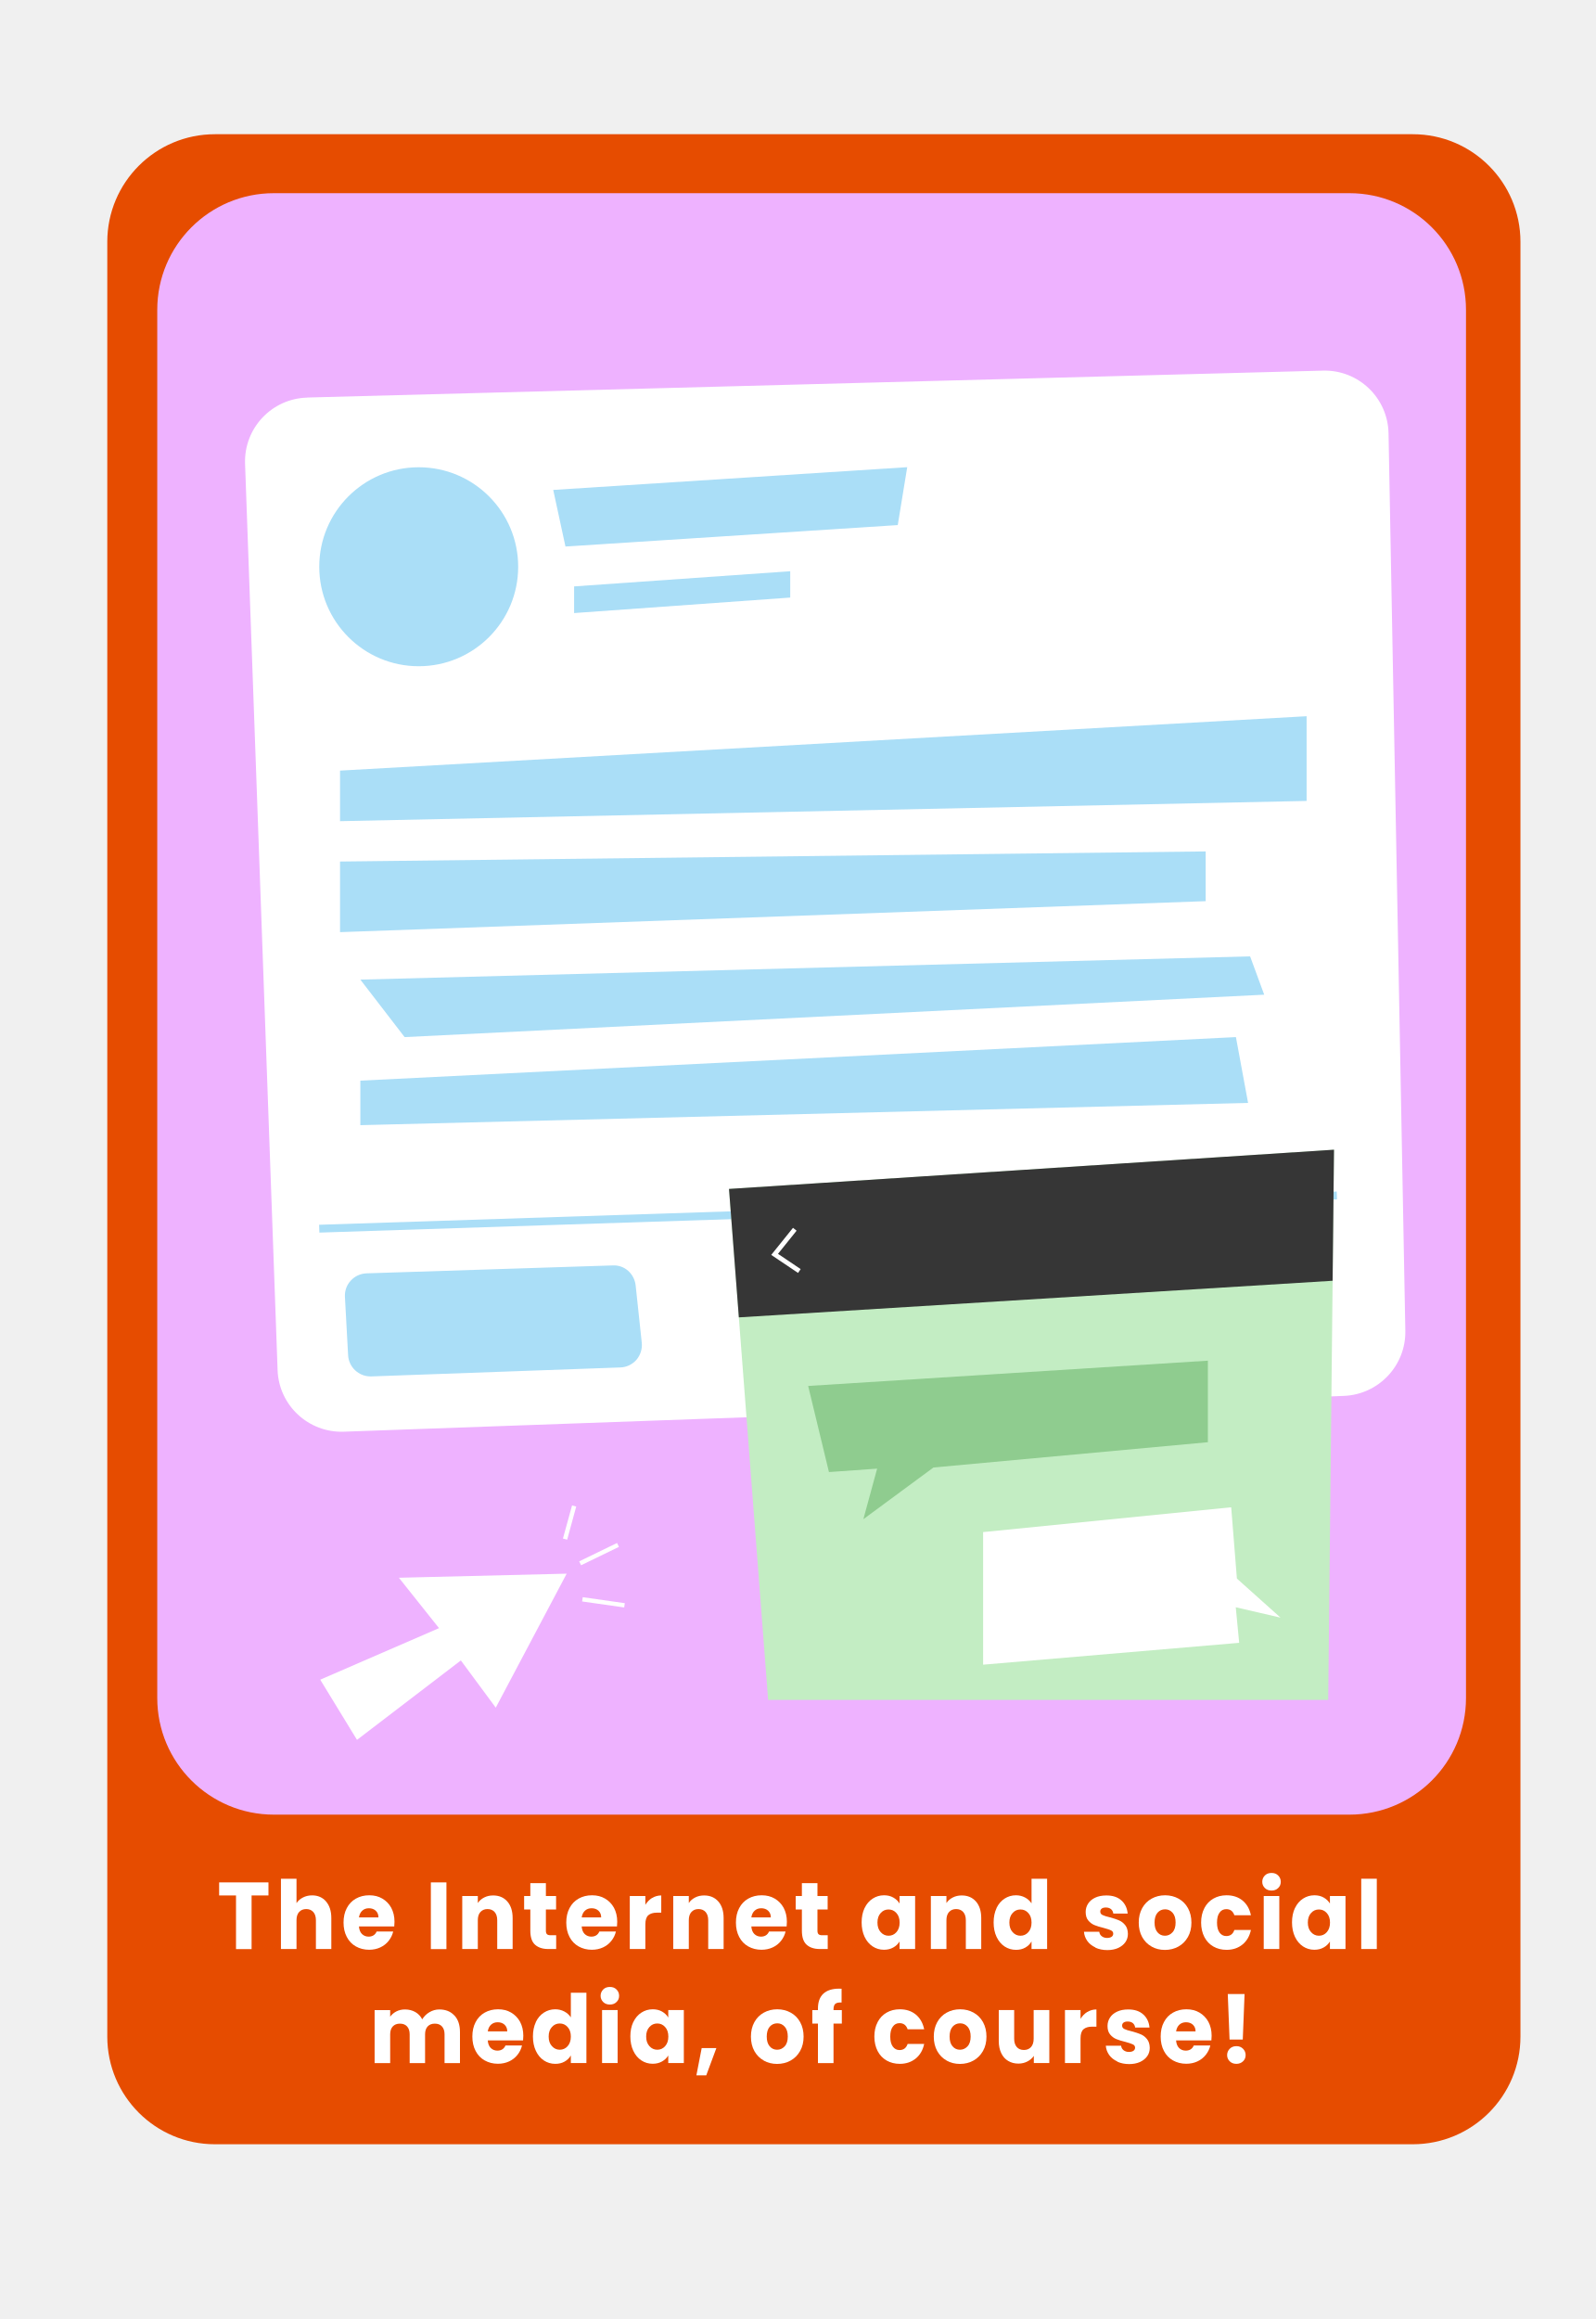
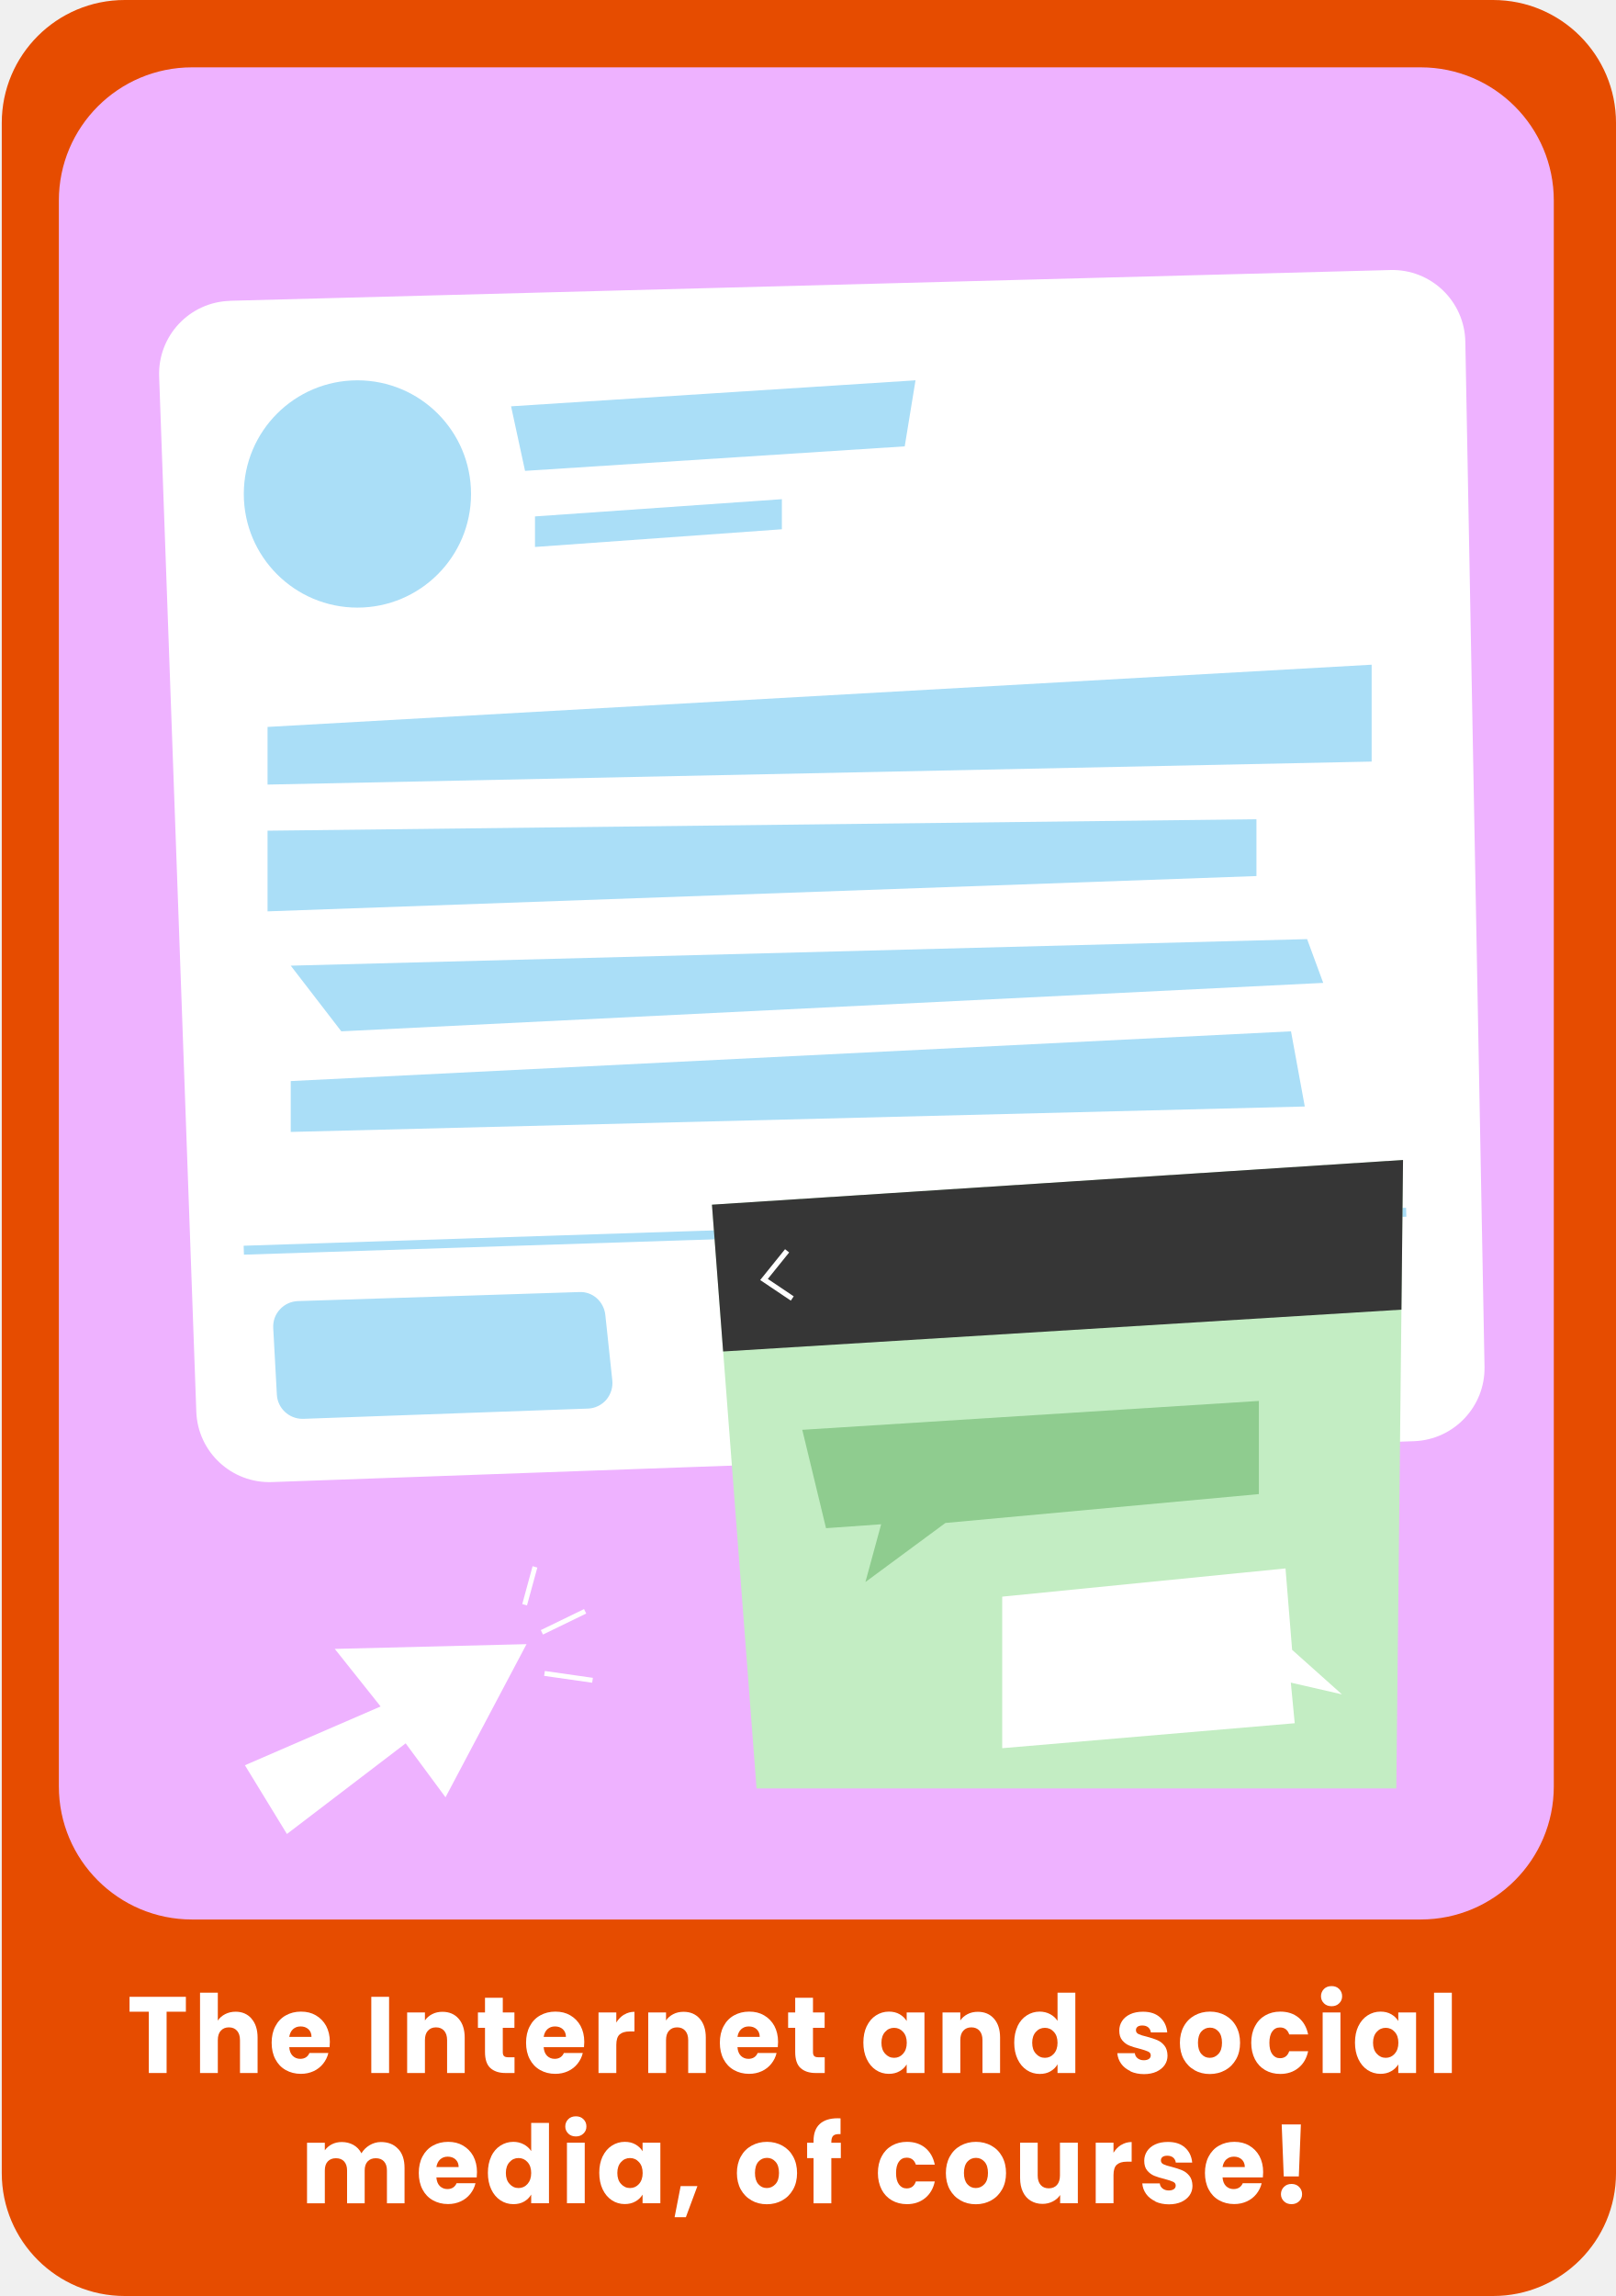
- <svg xmlns="http://www.w3.org/2000/svg" id="Layer_2" data-name="Layer 2" viewBox="0 0 195.67 284.38">
+ <svg xmlns="http://www.w3.org/2000/svg" id="Layer_2" data-name="Layer 2" viewBox="0 0 173.52 246.49">
  <defs>
    <style>
      .cls-1 {
        fill: #fff;
      }

      .cls-2 {
        fill: #363636;
      }

      .cls-3 {
        fill: #eeb2ff;
      }

      .cls-4 {
        fill: #e64c00;
      }

      .cls-5 {
        clip-path: url(#clippath);
      }

      .cls-6 {
        fill: none;
      }

      .cls-7 {
        fill: #8fcc8f;
      }

      .cls-8 {
        fill: #aadef7;
      }

      .cls-9 {
        fill: #c3edc3;
      }
    </style>
    <clipPath id="clippath">
-       <rect class="cls-6" x="19.29" y="23.69" width="160.53" height="198.84" rx="14.3" ry="14.3" />
+       <rect class="cls-6" x="6.32" y="7.23" width="160.53" height="198.84" rx="14.3" ry="14.3" />
    </clipPath>
  </defs>
-   <rect class="cls-4" x="13.16" y="16.46" width="173.34" height="246.49" rx="13.2" ry="13.2" />
-   <rect class="cls-3" x="19.29" y="23.69" width="160.53" height="198.84" rx="14.3" ry="14.3" />
+   <rect class="cls-4" x=".19" width="173.34" height="246.49" rx="13.2" ry="13.2" />
+   <rect class="cls-3" x="6.32" y="7.23" width="160.53" height="198.84" rx="14.3" ry="14.3" />
  <g>
-     <path class="cls-1" d="M32.93,230.84v1.6h-2.07v6.58h-1.91v-6.58h-2.07v-1.6h6.05Z" />
-     <path class="cls-1" d="M39.99,233.18c.43,.49,.65,1.17,.65,2.03v3.8h-1.89v-3.53c0-.44-.11-.77-.32-1.01-.22-.24-.5-.36-.87-.36s-.65,.12-.87,.36c-.22,.24-.32,.58-.32,1.01v3.53h-1.91v-8.62h1.91v2.99c.19-.29,.46-.52,.79-.69,.33-.17,.71-.26,1.12-.26,.71,0,1.28,.25,1.71,.74Z" />
-     <path class="cls-1" d="M48.34,236.24h-4.31c.03,.4,.15,.71,.37,.93,.22,.21,.49,.32,.81,.32,.47,0,.81-.21,.99-.63h2.03c-.1,.43-.29,.81-.56,1.15-.27,.34-.61,.61-1.02,.8-.41,.19-.87,.29-1.37,.29-.61,0-1.15-.14-1.63-.41-.48-.27-.85-.66-1.11-1.16-.27-.51-.4-1.1-.4-1.77s.13-1.27,.4-1.77c.26-.5,.63-.89,1.11-1.16,.48-.27,1.02-.41,1.64-.41s1.14,.13,1.6,.4,.83,.64,1.1,1.13c.26,.49,.4,1.06,.4,1.71,0,.19-.01,.38-.03,.58Zm-1.92-1.11c0-.34-.11-.61-.33-.82-.22-.2-.5-.3-.84-.3s-.59,.1-.81,.29c-.22,.2-.35,.47-.41,.83h2.38Z" />
-     <path class="cls-1" d="M54.76,230.84v8.18h-1.91v-8.18h1.91Z" />
-     <path class="cls-1" d="M62.23,233.18c.43,.49,.65,1.17,.65,2.03v3.8h-1.89v-3.53c0-.44-.11-.77-.32-1.01-.22-.24-.5-.36-.87-.36s-.65,.12-.87,.36c-.22,.24-.32,.58-.32,1.01v3.53h-1.91v-6.5h1.91v.86c.19-.29,.45-.51,.78-.68,.33-.17,.69-.25,1.1-.25,.73,0,1.31,.25,1.74,.74Z" />
-     <path class="cls-1" d="M68.22,237.32v1.69h-.97c-.69,0-1.23-.18-1.62-.53-.39-.35-.58-.93-.58-1.73v-2.59h-.76v-1.65h.76v-1.58h1.91v1.58h1.25v1.65h-1.25v2.61c0,.19,.04,.33,.13,.42,.09,.09,.24,.13,.45,.13h.68Z" />
-     <path class="cls-1" d="M75.66,236.24h-4.31c.03,.4,.15,.71,.37,.93,.22,.21,.49,.32,.81,.32,.47,0,.81-.21,.99-.63h2.03c-.1,.43-.29,.81-.56,1.15-.27,.34-.61,.61-1.02,.8-.41,.19-.87,.29-1.37,.29-.61,0-1.15-.14-1.63-.41-.48-.27-.85-.66-1.11-1.16-.27-.51-.4-1.1-.4-1.77s.13-1.27,.4-1.77c.26-.5,.63-.89,1.11-1.16,.48-.27,1.02-.41,1.64-.41s1.14,.13,1.6,.4,.83,.64,1.1,1.13c.26,.49,.4,1.06,.4,1.71,0,.19-.01,.38-.03,.58Zm-1.92-1.11c0-.34-.11-.61-.33-.82-.22-.2-.5-.3-.84-.3s-.59,.1-.81,.29c-.22,.2-.35,.47-.41,.83h2.38Z" />
-     <path class="cls-1" d="M80,232.75c.33-.21,.71-.31,1.11-.31v2.11h-.52c-.48,0-.83,.11-1.07,.32-.24,.21-.36,.59-.36,1.12v3.02h-1.91v-6.5h1.91v1.08c.22-.36,.5-.64,.83-.85Z" />
-     <path class="cls-1" d="M88.11,233.18c.43,.49,.65,1.17,.65,2.03v3.8h-1.89v-3.53c0-.44-.11-.77-.32-1.01-.22-.24-.5-.36-.87-.36s-.65,.12-.87,.36c-.22,.24-.32,.58-.32,1.01v3.53h-1.91v-6.5h1.91v.86c.19-.29,.45-.51,.78-.68,.33-.17,.69-.25,1.1-.25,.73,0,1.31,.25,1.74,.74Z" />
-     <path class="cls-1" d="M96.47,236.24h-4.31c.03,.4,.15,.71,.37,.93,.22,.21,.49,.32,.81,.32,.47,0,.81-.21,.99-.63h2.03c-.1,.43-.29,.81-.56,1.15-.27,.34-.61,.61-1.02,.8-.41,.19-.87,.29-1.37,.29-.61,0-1.15-.14-1.63-.41-.48-.27-.85-.66-1.11-1.16-.27-.51-.4-1.1-.4-1.77s.13-1.27,.4-1.77c.26-.5,.63-.89,1.11-1.16,.48-.27,1.02-.41,1.64-.41s1.14,.13,1.6,.4,.83,.64,1.1,1.13c.26,.49,.4,1.06,.4,1.71,0,.19-.01,.38-.03,.58Zm-1.92-1.11c0-.34-.11-.61-.33-.82-.22-.2-.5-.3-.84-.3s-.59,.1-.81,.29c-.22,.2-.35,.47-.41,.83h2.38Z" />
-     <path class="cls-1" d="M101.53,237.32v1.69h-.97c-.69,0-1.23-.18-1.62-.53-.39-.35-.58-.93-.58-1.73v-2.59h-.76v-1.65h.76v-1.58h1.91v1.58h1.25v1.65h-1.25v2.61c0,.19,.04,.33,.13,.42,.09,.09,.24,.13,.45,.13h.68Z" />
-     <path class="cls-1" d="M106.05,233.99c.24-.5,.57-.89,.99-1.16,.42-.27,.88-.41,1.39-.41,.44,0,.82,.09,1.15,.28,.33,.19,.58,.43,.76,.73v-.92h1.91v6.5h-1.91v-.92c-.19,.3-.44,.55-.77,.73-.33,.19-.71,.28-1.15,.28-.5,0-.97-.14-1.38-.41-.42-.28-.75-.67-.99-1.18-.24-.51-.36-1.1-.36-1.77s.12-1.25,.36-1.76Zm3.9,.6c-.26-.29-.58-.43-.96-.43s-.7,.14-.96,.43c-.26,.28-.4,.67-.4,1.17s.13,.89,.4,1.18c.26,.29,.58,.44,.96,.44s.7-.14,.96-.43c.26-.29,.4-.68,.4-1.18s-.13-.89-.4-1.18Z" />
-     <path class="cls-1" d="M119.71,233.18c.43,.49,.65,1.17,.65,2.03v3.8h-1.89v-3.53c0-.44-.11-.77-.32-1.01-.22-.24-.5-.36-.87-.36s-.65,.12-.87,.36c-.22,.24-.32,.58-.32,1.01v3.53h-1.91v-6.5h1.91v.86c.19-.29,.45-.51,.78-.68,.33-.17,.69-.25,1.1-.25,.73,0,1.31,.25,1.74,.74Z" />
-     <path class="cls-1" d="M122.23,233.99c.24-.5,.57-.89,.99-1.16,.42-.27,.88-.41,1.39-.41,.41,0,.78,.09,1.12,.27,.34,.18,.6,.42,.8,.72v-3.02h1.91v8.62h-1.91v-.93c-.18,.31-.43,.56-.76,.75-.33,.19-.71,.28-1.15,.28-.51,0-.98-.14-1.39-.41-.42-.28-.75-.67-.99-1.18-.24-.51-.36-1.1-.36-1.77s.12-1.25,.36-1.76Zm3.9,.6c-.26-.29-.58-.43-.96-.43s-.7,.14-.96,.43c-.26,.28-.4,.67-.4,1.17s.13,.89,.4,1.18c.26,.29,.58,.44,.96,.44s.7-.14,.96-.43c.26-.29,.4-.68,.4-1.18s-.13-.89-.4-1.18Z" />
-     <path class="cls-1" d="M134.37,238.82c-.42-.2-.76-.46-1-.8s-.38-.72-.41-1.13h1.88c.02,.22,.12,.41,.3,.55,.18,.14,.4,.21,.66,.21,.24,0,.42-.05,.55-.14s.2-.22,.2-.38c0-.19-.09-.32-.28-.41-.19-.09-.49-.19-.9-.3-.45-.11-.82-.22-1.11-.34-.3-.12-.55-.31-.77-.57s-.32-.61-.32-1.05c0-.37,.1-.71,.3-1.02,.2-.31,.49-.55,.87-.73,.38-.18,.84-.27,1.37-.27,.78,0,1.39,.2,1.84,.61,.45,.4,.71,.94,.77,1.61h-1.76c-.03-.22-.12-.4-.28-.54-.16-.13-.37-.2-.63-.2-.22,0-.39,.04-.51,.13-.12,.09-.18,.21-.18,.37,0,.19,.09,.33,.28,.42s.48,.19,.89,.28c.46,.12,.84,.25,1.12,.37,.29,.12,.54,.31,.76,.58,.22,.27,.33,.63,.34,1.08,0,.38-.1,.72-.31,1.02s-.5,.53-.88,.71c-.38,.17-.83,.26-1.33,.26-.54,0-1.03-.1-1.45-.29Z" />
-     <path class="cls-1" d="M141.25,238.7c-.49-.27-.87-.66-1.15-1.16-.28-.51-.42-1.1-.42-1.77s.14-1.26,.42-1.77c.28-.51,.67-.9,1.16-1.17s1.04-.41,1.65-.41,1.16,.14,1.65,.41c.49,.27,.88,.66,1.16,1.17,.28,.51,.42,1.1,.42,1.77s-.14,1.26-.43,1.77c-.29,.51-.68,.9-1.17,1.17-.49,.27-1.04,.41-1.65,.41s-1.16-.14-1.64-.41Zm2.57-1.74c.26-.28,.38-.68,.38-1.2s-.12-.92-.37-1.2c-.25-.28-.55-.42-.92-.42s-.68,.14-.92,.41-.37,.68-.37,1.21,.12,.92,.36,1.2c.24,.28,.54,.42,.91,.42s.67-.14,.93-.42Z" />
-     <path class="cls-1" d="M147.73,233.99c.26-.5,.63-.89,1.1-1.16,.47-.27,1.01-.41,1.62-.41,.78,0,1.43,.21,1.96,.64,.52,.43,.87,1.03,1.03,1.81h-2.03c-.17-.5-.5-.75-.99-.75-.35,0-.63,.14-.83,.43-.21,.28-.31,.69-.31,1.22s.1,.93,.31,1.22c.21,.29,.49,.43,.83,.43,.49,0,.82-.25,.99-.75h2.03c-.16,.76-.51,1.36-1.04,1.79s-1.18,.65-1.95,.65c-.61,0-1.15-.14-1.62-.41-.47-.27-.84-.66-1.1-1.16-.26-.51-.4-1.1-.4-1.77s.13-1.27,.4-1.77Z" />
-     <path class="cls-1" d="M155.15,231.53c-.21-.21-.32-.46-.32-.76s.11-.57,.32-.78c.21-.21,.48-.31,.82-.31s.6,.1,.81,.31c.21,.21,.32,.46,.32,.78s-.11,.56-.32,.76c-.21,.21-.48,.31-.81,.31s-.61-.1-.82-.31Zm1.77,.98v6.5h-1.91v-6.5h1.91Z" />
-     <path class="cls-1" d="M158.84,233.99c.24-.5,.57-.89,.99-1.16,.42-.27,.88-.41,1.39-.41,.44,0,.82,.09,1.15,.28,.33,.19,.58,.43,.76,.73v-.92h1.91v6.5h-1.91v-.92c-.19,.3-.44,.55-.77,.73-.33,.19-.71,.28-1.15,.28-.5,0-.97-.14-1.38-.41-.42-.28-.75-.67-.99-1.18-.24-.51-.36-1.1-.36-1.77s.12-1.25,.36-1.76Zm3.9,.6c-.26-.29-.58-.43-.96-.43s-.7,.14-.96,.43c-.26,.28-.4,.67-.4,1.17s.13,.89,.4,1.18c.26,.29,.58,.44,.96,.44s.7-.14,.96-.43c.26-.29,.4-.68,.4-1.18s-.13-.89-.4-1.18Z" />
-     <path class="cls-1" d="M168.88,230.39v8.62h-1.91v-8.62h1.91Z" />
-     <path class="cls-1" d="M55.74,247.16c.46,.49,.68,1.17,.68,2.04v3.8h-1.89v-3.53c0-.42-.11-.74-.32-.97s-.5-.34-.88-.34-.66,.12-.87,.34-.32,.55-.32,.97v3.53h-1.89v-3.53c0-.42-.11-.74-.32-.97-.21-.23-.5-.34-.88-.34s-.66,.12-.87,.34-.32,.55-.32,.97v3.53h-1.91v-6.5h1.91v.81c.19-.27,.45-.49,.76-.65,.31-.16,.67-.24,1.06-.24,.47,0,.89,.11,1.25,.31,.37,.21,.66,.51,.86,.9,.22-.36,.51-.65,.88-.87,.37-.22,.78-.34,1.21-.34,.77,0,1.39,.24,1.84,.73Z" />
-     <path class="cls-1" d="M64.14,250.22h-4.31c.03,.4,.15,.71,.37,.93,.22,.21,.49,.32,.81,.32,.47,0,.81-.21,.99-.63h2.03c-.1,.43-.29,.81-.56,1.15-.27,.34-.61,.61-1.02,.8-.41,.19-.87,.29-1.37,.29-.61,0-1.15-.14-1.63-.41-.48-.27-.85-.66-1.11-1.16-.27-.51-.4-1.1-.4-1.77s.13-1.27,.4-1.77c.26-.5,.63-.89,1.11-1.16,.48-.27,1.02-.41,1.64-.41s1.14,.13,1.6,.4,.83,.64,1.1,1.13c.26,.49,.4,1.06,.4,1.71,0,.19-.01,.38-.03,.58Zm-1.92-1.11c0-.34-.11-.61-.33-.82-.22-.2-.5-.3-.84-.3s-.59,.1-.81,.29c-.22,.2-.35,.47-.41,.83h2.38Z" />
-     <path class="cls-1" d="M65.72,247.97c.24-.5,.57-.89,.99-1.16,.42-.27,.88-.41,1.39-.41,.41,0,.78,.09,1.12,.27,.34,.18,.6,.42,.8,.72v-3.02h1.91v8.62h-1.91v-.93c-.18,.31-.43,.56-.76,.75-.33,.19-.71,.28-1.15,.28-.51,0-.98-.14-1.39-.41-.42-.28-.75-.67-.99-1.18-.24-.51-.36-1.1-.36-1.77s.12-1.25,.36-1.76Zm3.9,.6c-.26-.29-.58-.43-.96-.43s-.7,.14-.96,.43c-.26,.28-.4,.67-.4,1.17s.13,.89,.4,1.18c.26,.29,.58,.44,.96,.44s.7-.14,.96-.43c.26-.29,.4-.68,.4-1.18s-.13-.89-.4-1.18Z" />
-     <path class="cls-1" d="M73.99,245.51c-.21-.21-.32-.46-.32-.76s.11-.57,.32-.78c.21-.21,.48-.31,.82-.31s.6,.1,.81,.31c.21,.21,.32,.46,.32,.78s-.11,.56-.32,.76c-.21,.21-.48,.31-.81,.31s-.61-.1-.82-.31Zm1.77,.98v6.5h-1.91v-6.5h1.91Z" />
-     <path class="cls-1" d="M77.68,247.97c.24-.5,.57-.89,.99-1.16,.42-.27,.88-.41,1.39-.41,.44,0,.82,.09,1.15,.28,.33,.19,.58,.43,.76,.73v-.92h1.91v6.5h-1.91v-.92c-.19,.3-.44,.55-.77,.73-.33,.19-.71,.28-1.15,.28-.5,0-.97-.14-1.38-.41-.42-.28-.75-.67-.99-1.18-.24-.51-.36-1.1-.36-1.77s.12-1.25,.36-1.76Zm3.9,.6c-.26-.29-.58-.43-.96-.43s-.7,.14-.96,.43c-.26,.28-.4,.67-.4,1.17s.13,.89,.4,1.18c.26,.29,.58,.44,.96,.44s.7-.14,.96-.43c.26-.29,.4-.68,.4-1.18s-.13-.89-.4-1.18Z" />
-     <path class="cls-1" d="M87.87,251.16l-1.24,3.34h-1.21l.65-3.34h1.8Z" />
-     <path class="cls-1" d="M93.68,252.68c-.49-.27-.87-.66-1.15-1.16-.28-.51-.42-1.1-.42-1.77s.14-1.26,.42-1.77c.28-.51,.67-.9,1.16-1.17s1.04-.41,1.65-.41,1.16,.14,1.65,.41c.49,.27,.88,.66,1.16,1.17,.28,.51,.42,1.1,.42,1.77s-.14,1.26-.43,1.77c-.29,.51-.68,.9-1.17,1.17-.49,.27-1.04,.41-1.65,.41s-1.16-.14-1.64-.41Zm2.57-1.74c.26-.28,.38-.68,.38-1.2s-.12-.92-.37-1.2c-.25-.28-.55-.42-.92-.42s-.68,.14-.92,.41-.37,.68-.37,1.21,.12,.92,.36,1.2c.24,.28,.54,.42,.91,.42s.67-.14,.93-.42Z" />
-     <path class="cls-1" d="M103.26,248.15h-1.02v4.85h-1.91v-4.85h-.69v-1.65h.69v-.19c0-.8,.22-1.41,.66-1.82s1.08-.62,1.93-.62c.14,0,.24,0,.31,.01v1.69c-.36-.02-.62,.03-.77,.16-.15,.13-.22,.37-.22,.71v.06h1.02v1.65Z" />
-     <path class="cls-1" d="M107.65,247.97c.26-.5,.63-.89,1.1-1.16,.47-.27,1.01-.41,1.62-.41,.78,0,1.43,.21,1.96,.64,.52,.43,.87,1.03,1.03,1.81h-2.03c-.17-.5-.5-.75-.99-.75-.35,0-.63,.14-.83,.43-.21,.28-.31,.69-.31,1.22s.1,.93,.31,1.22c.21,.29,.49,.43,.83,.43,.49,0,.82-.25,.99-.75h2.03c-.16,.76-.51,1.36-1.04,1.79s-1.18,.65-1.95,.65c-.61,0-1.15-.14-1.62-.41-.47-.27-.84-.66-1.1-1.16-.26-.51-.4-1.1-.4-1.77s.13-1.27,.4-1.77Z" />
-     <path class="cls-1" d="M116.11,252.68c-.49-.27-.87-.66-1.15-1.16-.28-.51-.42-1.1-.42-1.77s.14-1.26,.42-1.77c.28-.51,.67-.9,1.16-1.17s1.04-.41,1.65-.41,1.16,.14,1.65,.41c.49,.27,.88,.66,1.16,1.17,.28,.51,.42,1.1,.42,1.77s-.14,1.26-.43,1.77c-.29,.51-.68,.9-1.17,1.17-.49,.27-1.04,.41-1.65,.41s-1.16-.14-1.64-.41Zm2.57-1.74c.26-.28,.38-.68,.38-1.2s-.12-.92-.37-1.2c-.25-.28-.55-.42-.92-.42s-.68,.14-.92,.41-.37,.68-.37,1.21,.12,.92,.36,1.2c.24,.28,.54,.42,.91,.42s.67-.14,.93-.42Z" />
-     <path class="cls-1" d="M128.71,246.49v6.5h-1.9v-.88c-.19,.29-.46,.52-.79,.69-.33,.17-.7,.26-1.1,.26-.48,0-.89-.11-1.26-.33s-.65-.54-.85-.96-.3-.91-.3-1.48v-3.8h1.89v3.53c0,.44,.11,.77,.32,1.01s.5,.36,.87,.36,.66-.12,.88-.36c.21-.24,.32-.58,.32-1.01v-3.53h1.9Z" />
-     <path class="cls-1" d="M133.38,246.73c.33-.21,.71-.31,1.11-.31v2.11h-.52c-.48,0-.83,.11-1.07,.32-.24,.21-.36,.59-.36,1.12v3.02h-1.91v-6.5h1.91v1.08c.22-.36,.5-.64,.83-.85Z" />
-     <path class="cls-1" d="M137.05,252.8c-.42-.2-.76-.46-1-.8s-.38-.72-.41-1.13h1.88c.02,.22,.12,.41,.3,.55,.18,.14,.4,.21,.66,.21,.24,0,.42-.05,.55-.14s.2-.22,.2-.38c0-.19-.09-.32-.28-.41-.19-.09-.49-.19-.9-.3-.45-.11-.82-.22-1.11-.34-.3-.12-.55-.31-.77-.57s-.32-.61-.32-1.05c0-.37,.1-.71,.3-1.02,.2-.31,.49-.55,.87-.73,.38-.18,.84-.27,1.37-.27,.78,0,1.39,.2,1.84,.61,.45,.4,.71,.94,.77,1.61h-1.76c-.03-.22-.12-.4-.28-.54-.16-.13-.37-.2-.63-.2-.22,0-.39,.04-.51,.13-.12,.09-.18,.21-.18,.37,0,.19,.09,.33,.28,.42s.48,.19,.89,.28c.46,.12,.84,.25,1.12,.37,.29,.12,.54,.31,.76,.58,.22,.27,.33,.63,.34,1.08,0,.38-.1,.72-.31,1.02s-.5,.53-.88,.71c-.38,.17-.83,.26-1.33,.26-.54,0-1.03-.1-1.45-.29Z" />
-     <path class="cls-1" d="M148.57,250.22h-4.31c.03,.4,.15,.71,.37,.93,.22,.21,.49,.32,.81,.32,.47,0,.81-.21,.99-.63h2.03c-.1,.43-.29,.81-.56,1.15-.27,.34-.61,.61-1.02,.8-.41,.19-.87,.29-1.37,.29-.61,0-1.15-.14-1.63-.41-.48-.27-.85-.66-1.11-1.16-.27-.51-.4-1.1-.4-1.77s.13-1.27,.4-1.77c.26-.5,.63-.89,1.11-1.16,.48-.27,1.02-.41,1.64-.41s1.14,.13,1.6,.4,.83,.64,1.1,1.13c.26,.49,.4,1.06,.4,1.71,0,.19-.01,.38-.03,.58Zm-1.92-1.11c0-.34-.11-.61-.33-.82-.22-.2-.5-.3-.84-.3s-.59,.1-.81,.29c-.22,.2-.35,.47-.41,.83h2.38Z" />
-     <path class="cls-1" d="M150.84,252.78c-.21-.21-.32-.46-.32-.76s.11-.57,.32-.78c.21-.21,.48-.32,.82-.32s.6,.11,.81,.32c.21,.21,.32,.47,.32,.78s-.11,.56-.32,.76-.48,.31-.81,.31-.61-.1-.82-.31Zm1.82-8.25l-.22,5.58h-1.62l-.22-5.58h2.06Z" />
+     <path class="cls-1" d="M19.96,214.37v1.6h-2.07v6.58h-1.91v-6.58h-2.07v-1.6h6.05Z" />
+     <path class="cls-1" d="M27.01,216.72c.43,.49,.65,1.17,.65,2.03v3.8h-1.89v-3.53c0-.44-.11-.77-.32-1.01-.22-.24-.5-.36-.87-.36s-.65,.12-.87,.36c-.22,.24-.32,.58-.32,1.01v3.53h-1.91v-8.62h1.91v2.99c.19-.29,.46-.52,.79-.69,.33-.17,.71-.26,1.12-.26,.71,0,1.28,.25,1.71,.74Z" />
+     <path class="cls-1" d="M35.37,219.78h-4.31c.03,.4,.15,.71,.37,.93,.22,.21,.49,.32,.81,.32,.47,0,.81-.21,.99-.63h2.03c-.1,.43-.29,.81-.56,1.15-.27,.34-.61,.61-1.02,.8-.41,.19-.87,.29-1.37,.29-.61,0-1.15-.14-1.63-.41-.48-.27-.85-.66-1.11-1.16-.27-.51-.4-1.1-.4-1.77s.13-1.27,.4-1.77c.26-.5,.63-.89,1.11-1.16,.48-.27,1.02-.41,1.64-.41s1.14,.13,1.6,.4,.83,.64,1.1,1.13c.26,.49,.4,1.06,.4,1.71,0,.19-.01,.38-.03,.58Zm-1.92-1.11c0-.34-.11-.61-.33-.82-.22-.2-.5-.3-.84-.3s-.59,.1-.81,.29c-.22,.2-.35,.47-.41,.83h2.38Z" />
+     <path class="cls-1" d="M41.78,214.37v8.18h-1.91v-8.18h1.91Z" />
+     <path class="cls-1" d="M49.25,216.72c.43,.49,.65,1.17,.65,2.03v3.8h-1.89v-3.53c0-.44-.11-.77-.32-1.01-.22-.24-.5-.36-.87-.36s-.65,.12-.87,.36c-.22,.24-.32,.58-.32,1.01v3.53h-1.91v-6.5h1.91v.86c.19-.29,.45-.51,.78-.68,.33-.17,.69-.25,1.1-.25,.73,0,1.31,.25,1.74,.74Z" />
+     <path class="cls-1" d="M55.25,220.86v1.69h-.97c-.69,0-1.23-.18-1.62-.53-.39-.35-.58-.93-.58-1.73v-2.59h-.76v-1.65h.76v-1.58h1.91v1.58h1.25v1.65h-1.25v2.61c0,.19,.04,.33,.13,.42,.09,.09,.24,.13,.45,.13h.68Z" />
+     <path class="cls-1" d="M62.69,219.78h-4.31c.03,.4,.15,.71,.37,.93,.22,.21,.49,.32,.81,.32,.47,0,.81-.21,.99-.63h2.03c-.1,.43-.29,.81-.56,1.15-.27,.34-.61,.61-1.02,.8-.41,.19-.87,.29-1.37,.29-.61,0-1.15-.14-1.63-.41-.48-.27-.85-.66-1.11-1.16-.27-.51-.4-1.1-.4-1.77s.13-1.27,.4-1.77c.26-.5,.63-.89,1.11-1.16,.48-.27,1.02-.41,1.64-.41s1.14,.13,1.6,.4,.83,.64,1.1,1.13c.26,.49,.4,1.06,.4,1.71,0,.19-.01,.38-.03,.58Zm-1.92-1.11c0-.34-.11-.61-.33-.82-.22-.2-.5-.3-.84-.3s-.59,.1-.81,.29c-.22,.2-.35,.47-.41,.83h2.38Z" />
+     <path class="cls-1" d="M67.02,216.29c.33-.21,.71-.31,1.11-.31v2.11h-.52c-.48,0-.83,.11-1.07,.32-.24,.21-.36,.59-.36,1.12v3.02h-1.91v-6.5h1.91v1.08c.22-.36,.5-.64,.83-.85Z" />
+     <path class="cls-1" d="M75.14,216.72c.43,.49,.65,1.17,.65,2.03v3.8h-1.89v-3.53c0-.44-.11-.77-.32-1.01-.22-.24-.5-.36-.87-.36s-.65,.12-.87,.36c-.22,.24-.32,.58-.32,1.01v3.53h-1.91v-6.5h1.91v.86c.19-.29,.45-.51,.78-.68,.33-.17,.69-.25,1.1-.25,.73,0,1.31,.25,1.74,.74Z" />
+     <path class="cls-1" d="M83.5,219.78h-4.31c.03,.4,.15,.71,.37,.93,.22,.21,.49,.32,.81,.32,.47,0,.81-.21,.99-.63h2.03c-.1,.43-.29,.81-.56,1.15-.27,.34-.61,.61-1.02,.8-.41,.19-.87,.29-1.37,.29-.61,0-1.15-.14-1.63-.41-.48-.27-.85-.66-1.11-1.16-.27-.51-.4-1.1-.4-1.77s.13-1.27,.4-1.77c.26-.5,.63-.89,1.11-1.16,.48-.27,1.02-.41,1.64-.41s1.14,.13,1.6,.4,.83,.64,1.1,1.13c.26,.49,.4,1.06,.4,1.71,0,.19-.01,.38-.03,.58Zm-1.92-1.11c0-.34-.11-.61-.33-.82-.22-.2-.5-.3-.84-.3s-.59,.1-.81,.29c-.22,.2-.35,.47-.41,.83h2.38Z" />
+     <path class="cls-1" d="M88.56,220.86v1.69h-.97c-.69,0-1.23-.18-1.62-.53-.39-.35-.58-.93-.58-1.73v-2.59h-.76v-1.65h.76v-1.58h1.91v1.58h1.25v1.65h-1.25v2.61c0,.19,.04,.33,.13,.42,.09,.09,.24,.13,.45,.13h.68Z" />
+     <path class="cls-1" d="M93.07,217.53c.24-.5,.57-.89,.99-1.16,.42-.27,.88-.41,1.39-.41,.44,0,.82,.09,1.15,.28,.33,.19,.58,.43,.76,.73v-.92h1.91v6.5h-1.91v-.92c-.19,.3-.44,.55-.77,.73-.33,.19-.71,.28-1.15,.28-.5,0-.97-.14-1.38-.41-.42-.28-.75-.67-.99-1.18-.24-.51-.36-1.1-.36-1.77s.12-1.25,.36-1.76Zm3.9,.6c-.26-.29-.58-.43-.96-.43s-.7,.14-.96,.43c-.26,.28-.4,.67-.4,1.17s.13,.89,.4,1.18c.26,.29,.58,.44,.96,.44s.7-.14,.96-.43c.26-.29,.4-.68,.4-1.18s-.13-.89-.4-1.18Z" />
+     <path class="cls-1" d="M106.74,216.72c.43,.49,.65,1.17,.65,2.03v3.8h-1.89v-3.53c0-.44-.11-.77-.32-1.01-.22-.24-.5-.36-.87-.36s-.65,.12-.87,.36c-.22,.24-.32,.58-.32,1.01v3.53h-1.91v-6.5h1.91v.86c.19-.29,.45-.51,.78-.68,.33-.17,.69-.25,1.1-.25,.73,0,1.31,.25,1.74,.74Z" />
+     <path class="cls-1" d="M109.26,217.53c.24-.5,.57-.89,.99-1.16,.42-.27,.88-.41,1.39-.41,.41,0,.78,.09,1.12,.27,.34,.18,.6,.42,.8,.72v-3.02h1.91v8.62h-1.91v-.93c-.18,.31-.43,.56-.76,.75-.33,.19-.71,.28-1.15,.28-.51,0-.98-.14-1.39-.41-.42-.28-.75-.67-.99-1.18-.24-.51-.36-1.1-.36-1.77s.12-1.25,.36-1.76Zm3.9,.6c-.26-.29-.58-.43-.96-.43s-.7,.14-.96,.43c-.26,.28-.4,.67-.4,1.17s.13,.89,.4,1.18c.26,.29,.58,.44,.96,.44s.7-.14,.96-.43c.26-.29,.4-.68,.4-1.18s-.13-.89-.4-1.18Z" />
+     <path class="cls-1" d="M121.39,222.35c-.42-.2-.76-.46-1-.8s-.38-.72-.41-1.13h1.88c.02,.22,.12,.41,.3,.55,.18,.14,.4,.21,.66,.21,.24,0,.42-.05,.55-.14s.2-.22,.2-.38c0-.19-.09-.32-.28-.41-.19-.09-.49-.19-.9-.3-.45-.11-.82-.22-1.11-.34-.3-.12-.55-.31-.77-.57s-.32-.61-.32-1.05c0-.37,.1-.71,.3-1.02,.2-.31,.49-.55,.87-.73,.38-.18,.84-.27,1.37-.27,.78,0,1.39,.2,1.84,.61,.45,.4,.71,.94,.77,1.61h-1.76c-.03-.22-.12-.4-.28-.54-.16-.13-.37-.2-.63-.2-.22,0-.39,.04-.51,.13-.12,.09-.18,.21-.18,.37,0,.19,.09,.33,.28,.42s.48,.19,.89,.28c.46,.12,.84,.25,1.12,.37,.29,.12,.54,.31,.76,.58,.22,.27,.33,.63,.34,1.08,0,.38-.1,.72-.31,1.02s-.5,.53-.88,.71c-.38,.17-.83,.26-1.33,.26-.54,0-1.03-.1-1.45-.29Z" />
+     <path class="cls-1" d="M128.27,222.24c-.49-.27-.87-.66-1.15-1.16-.28-.51-.42-1.1-.42-1.77s.14-1.26,.42-1.77c.28-.51,.67-.9,1.16-1.17s1.04-.41,1.65-.41,1.16,.14,1.65,.41c.49,.27,.88,.66,1.16,1.17,.28,.51,.42,1.1,.42,1.77s-.14,1.26-.43,1.77c-.29,.51-.68,.9-1.17,1.17-.49,.27-1.04,.41-1.65,.41s-1.16-.14-1.64-.41Zm2.57-1.74c.26-.28,.38-.68,.38-1.2s-.12-.92-.37-1.2c-.25-.28-.55-.42-.92-.42s-.68,.14-.92,.41-.37,.68-.37,1.21,.12,.92,.36,1.2c.24,.28,.54,.42,.91,.42s.67-.14,.93-.42Z" />
+     <path class="cls-1" d="M134.76,217.53c.26-.5,.63-.89,1.1-1.16,.47-.27,1.01-.41,1.62-.41,.78,0,1.43,.21,1.96,.64,.52,.43,.87,1.03,1.03,1.81h-2.03c-.17-.5-.5-.75-.99-.75-.35,0-.63,.14-.83,.43-.21,.28-.31,.69-.31,1.22s.1,.93,.31,1.22c.21,.29,.49,.43,.83,.43,.49,0,.82-.25,.99-.75h2.03c-.16,.76-.51,1.36-1.04,1.79s-1.18,.65-1.95,.65c-.61,0-1.15-.14-1.62-.41-.47-.27-.84-.66-1.1-1.16-.26-.51-.4-1.1-.4-1.77s.13-1.27,.4-1.77Z" />
+     <path class="cls-1" d="M142.17,215.07c-.21-.21-.32-.46-.32-.76s.11-.57,.32-.78c.21-.21,.48-.31,.82-.31s.6,.1,.81,.31c.21,.21,.32,.46,.32,.78s-.11,.56-.32,.76c-.21,.21-.48,.31-.81,.31s-.61-.1-.82-.31Zm1.77,.98v6.5h-1.91v-6.5h1.91Z" />
+     <path class="cls-1" d="M145.86,217.53c.24-.5,.57-.89,.99-1.16,.42-.27,.88-.41,1.39-.41,.44,0,.82,.09,1.15,.28,.33,.19,.58,.43,.76,.73v-.92h1.91v6.5h-1.91v-.92c-.19,.3-.44,.55-.77,.73-.33,.19-.71,.28-1.15,.28-.5,0-.97-.14-1.38-.41-.42-.28-.75-.67-.99-1.18-.24-.51-.36-1.1-.36-1.77s.12-1.25,.36-1.76Zm3.9,.6c-.26-.29-.58-.43-.96-.43s-.7,.14-.96,.43c-.26,.28-.4,.67-.4,1.17s.13,.89,.4,1.18c.26,.29,.58,.44,.96,.44s.7-.14,.96-.43c.26-.29,.4-.68,.4-1.18s-.13-.89-.4-1.18Z" />
+     <path class="cls-1" d="M155.9,213.93v8.62h-1.91v-8.62h1.91Z" />
+     <path class="cls-1" d="M42.76,230.7c.46,.49,.68,1.17,.68,2.04v3.8h-1.89v-3.53c0-.42-.11-.74-.32-.97s-.5-.34-.88-.34-.66,.12-.87,.34-.32,.55-.32,.97v3.53h-1.89v-3.53c0-.42-.11-.74-.32-.97-.21-.23-.5-.34-.88-.34s-.66,.12-.87,.34-.32,.55-.32,.97v3.53h-1.91v-6.5h1.91v.81c.19-.27,.45-.49,.76-.65,.31-.16,.67-.24,1.06-.24,.47,0,.89,.11,1.25,.31,.37,.21,.66,.51,.86,.9,.22-.36,.51-.65,.88-.87,.37-.22,.78-.34,1.21-.34,.77,0,1.39,.24,1.84,.73Z" />
+     <path class="cls-1" d="M51.17,233.76h-4.31c.03,.4,.15,.71,.37,.93,.22,.21,.49,.32,.81,.32,.47,0,.81-.21,.99-.63h2.03c-.1,.43-.29,.81-.56,1.15-.27,.34-.61,.61-1.02,.8-.41,.19-.87,.29-1.37,.29-.61,0-1.15-.14-1.63-.41-.48-.27-.85-.66-1.11-1.16-.27-.51-.4-1.1-.4-1.77s.13-1.27,.4-1.77c.26-.5,.63-.89,1.11-1.16,.48-.27,1.02-.41,1.64-.41s1.14,.13,1.6,.4,.83,.64,1.1,1.13c.26,.49,.4,1.06,.4,1.71,0,.19-.01,.38-.03,.58Zm-1.92-1.11c0-.34-.11-.61-.33-.82-.22-.2-.5-.3-.84-.3s-.59,.1-.81,.29c-.22,.2-.35,.47-.41,.83h2.38Z" />
+     <path class="cls-1" d="M52.74,231.51c.24-.5,.57-.89,.99-1.16,.42-.27,.88-.41,1.39-.41,.41,0,.78,.09,1.12,.27,.34,.18,.6,.42,.8,.72v-3.02h1.91v8.62h-1.91v-.93c-.18,.31-.43,.56-.76,.75-.33,.19-.71,.28-1.15,.28-.51,0-.98-.14-1.39-.41-.42-.28-.75-.67-.99-1.18-.24-.51-.36-1.1-.36-1.77s.12-1.25,.36-1.76Zm3.9,.6c-.26-.29-.58-.43-.96-.43s-.7,.14-.96,.43c-.26,.28-.4,.67-.4,1.17s.13,.89,.4,1.18c.26,.29,.58,.44,.96,.44s.7-.14,.96-.43c.26-.29,.4-.68,.4-1.18s-.13-.89-.4-1.18Z" />
+     <path class="cls-1" d="M61.02,229.05c-.21-.21-.32-.46-.32-.76s.11-.57,.32-.78c.21-.21,.48-.31,.82-.31s.6,.1,.81,.31c.21,.21,.32,.46,.32,.78s-.11,.56-.32,.76c-.21,.21-.48,.31-.81,.31s-.61-.1-.82-.31Zm1.77,.98v6.5h-1.91v-6.5h1.91Z" />
+     <path class="cls-1" d="M64.71,231.51c.24-.5,.57-.89,.99-1.16,.42-.27,.88-.41,1.39-.41,.44,0,.82,.09,1.15,.28,.33,.19,.58,.43,.76,.73v-.92h1.91v6.5h-1.91v-.92c-.19,.3-.44,.55-.77,.73-.33,.19-.71,.28-1.15,.28-.5,0-.97-.14-1.38-.41-.42-.28-.75-.67-.99-1.18-.24-.51-.36-1.1-.36-1.77s.12-1.25,.36-1.76Zm3.9,.6c-.26-.29-.58-.43-.96-.43s-.7,.14-.96,.43c-.26,.28-.4,.67-.4,1.17s.13,.89,.4,1.18c.26,.29,.58,.44,.96,.44s.7-.14,.96-.43c.26-.29,.4-.68,.4-1.18s-.13-.89-.4-1.18Z" />
+     <path class="cls-1" d="M74.89,234.69l-1.24,3.34h-1.21l.65-3.34h1.8Z" />
+     <path class="cls-1" d="M80.7,236.22c-.49-.27-.87-.66-1.15-1.16-.28-.51-.42-1.1-.42-1.77s.14-1.26,.42-1.77c.28-.51,.67-.9,1.16-1.17s1.04-.41,1.65-.41,1.16,.14,1.65,.41c.49,.27,.88,.66,1.16,1.17,.28,.51,.42,1.1,.42,1.77s-.14,1.26-.43,1.77c-.29,.51-.68,.9-1.17,1.17-.49,.27-1.04,.41-1.65,.41s-1.16-.14-1.64-.41Zm2.57-1.74c.26-.28,.38-.68,.38-1.2s-.12-.92-.37-1.2c-.25-.28-.55-.42-.92-.42s-.68,.14-.92,.41-.37,.68-.37,1.21,.12,.92,.36,1.2c.24,.28,.54,.42,.91,.42s.67-.14,.93-.42Z" />
+     <path class="cls-1" d="M90.29,231.69h-1.02v4.85h-1.91v-4.85h-.69v-1.65h.69v-.19c0-.8,.22-1.41,.66-1.82s1.08-.62,1.93-.62c.14,0,.24,0,.31,.01v1.69c-.36-.02-.62,.03-.77,.16-.15,.13-.22,.37-.22,.71v.06h1.02v1.65Z" />
+     <path class="cls-1" d="M94.67,231.51c.26-.5,.63-.89,1.1-1.16,.47-.27,1.01-.41,1.62-.41,.78,0,1.43,.21,1.96,.64,.52,.43,.87,1.03,1.03,1.81h-2.03c-.17-.5-.5-.75-.99-.75-.35,0-.63,.14-.83,.43-.21,.28-.31,.69-.31,1.22s.1,.93,.31,1.22c.21,.29,.49,.43,.83,.43,.49,0,.82-.25,.99-.75h2.03c-.16,.76-.51,1.36-1.04,1.79s-1.18,.65-1.95,.65c-.61,0-1.15-.14-1.62-.41-.47-.27-.84-.66-1.1-1.16-.26-.51-.4-1.1-.4-1.77s.13-1.27,.4-1.77Z" />
+     <path class="cls-1" d="M103.14,236.22c-.49-.27-.87-.66-1.15-1.16-.28-.51-.42-1.1-.42-1.77s.14-1.26,.42-1.77c.28-.51,.67-.9,1.16-1.17s1.04-.41,1.65-.41,1.16,.14,1.65,.41c.49,.27,.88,.66,1.16,1.17,.28,.51,.42,1.1,.42,1.77s-.14,1.26-.43,1.77c-.29,.51-.68,.9-1.17,1.17-.49,.27-1.04,.41-1.65,.41s-1.16-.14-1.64-.41Zm2.57-1.74c.26-.28,.38-.68,.38-1.2s-.12-.92-.37-1.2c-.25-.28-.55-.42-.92-.42s-.68,.14-.92,.41-.37,.68-.37,1.21,.12,.92,.36,1.2c.24,.28,.54,.42,.91,.42s.67-.14,.93-.42Z" />
+     <path class="cls-1" d="M115.74,230.03v6.5h-1.9v-.88c-.19,.29-.46,.52-.79,.69-.33,.17-.7,.26-1.1,.26-.48,0-.89-.11-1.26-.33s-.65-.54-.85-.96-.3-.91-.3-1.48v-3.8h1.89v3.53c0,.44,.11,.77,.32,1.01s.5,.36,.87,.36,.66-.12,.88-.36c.21-.24,.32-.58,.32-1.01v-3.53h1.9Z" />
+     <path class="cls-1" d="M120.41,230.27c.33-.21,.71-.31,1.11-.31v2.11h-.52c-.48,0-.83,.11-1.07,.32-.24,.21-.36,.59-.36,1.12v3.02h-1.91v-6.5h1.91v1.08c.22-.36,.5-.64,.83-.85Z" />
+     <path class="cls-1" d="M124.07,236.33c-.42-.2-.76-.46-1-.8s-.38-.72-.41-1.13h1.88c.02,.22,.12,.41,.3,.55,.18,.14,.4,.21,.66,.21,.24,0,.42-.05,.55-.14s.2-.22,.2-.38c0-.19-.09-.32-.28-.41-.19-.09-.49-.19-.9-.3-.45-.11-.82-.22-1.11-.34-.3-.12-.55-.31-.77-.57s-.32-.61-.32-1.05c0-.37,.1-.71,.3-1.02,.2-.31,.49-.55,.87-.73,.38-.18,.84-.27,1.37-.27,.78,0,1.39,.2,1.84,.61,.45,.4,.71,.94,.77,1.61h-1.76c-.03-.22-.12-.4-.28-.54-.16-.13-.37-.2-.63-.2-.22,0-.39,.04-.51,.13-.12,.09-.18,.21-.18,.37,0,.19,.09,.33,.28,.42s.48,.19,.89,.28c.46,.12,.84,.25,1.12,.37,.29,.12,.54,.31,.76,.58,.22,.27,.33,.63,.34,1.08,0,.38-.1,.72-.31,1.02s-.5,.53-.88,.71c-.38,.17-.83,.26-1.33,.26-.54,0-1.03-.1-1.45-.29Z" />
+     <path class="cls-1" d="M135.59,233.76h-4.31c.03,.4,.15,.71,.37,.93,.22,.21,.49,.32,.81,.32,.47,0,.81-.21,.99-.63h2.03c-.1,.43-.29,.81-.56,1.15-.27,.34-.61,.61-1.02,.8-.41,.19-.87,.29-1.37,.29-.61,0-1.15-.14-1.63-.41-.48-.27-.85-.66-1.11-1.16-.27-.51-.4-1.1-.4-1.77s.13-1.27,.4-1.77c.26-.5,.63-.89,1.11-1.16,.48-.27,1.02-.41,1.64-.41s1.14,.13,1.6,.4,.83,.64,1.1,1.13c.26,.49,.4,1.06,.4,1.71,0,.19-.01,.38-.03,.58Zm-1.92-1.11c0-.34-.11-.61-.33-.82-.22-.2-.5-.3-.84-.3s-.59,.1-.81,.29c-.22,.2-.35,.47-.41,.83h2.38Z" />
+     <path class="cls-1" d="M137.87,236.32c-.21-.21-.32-.46-.32-.76s.11-.57,.32-.78c.21-.21,.48-.32,.82-.32s.6,.11,.81,.32c.21,.21,.32,.47,.32,.78s-.11,.56-.32,.76-.48,.31-.81,.31-.61-.1-.82-.31Zm1.82-8.25l-.22,5.58h-1.62l-.22-5.58h2.06Z" />
  </g>
  <g class="cls-5">
    <g>
      <g>
-         <path class="cls-1" d="M37.69,48.75l124.58-3.3c4.36-.12,7.97,3.34,8.05,7.7l2.06,110.04c.08,4.28-3.29,7.83-7.56,7.99l-122.65,4.39c-4.33,.15-7.97-3.23-8.12-7.56l-3.99-111.13c-.16-4.36,3.27-8.01,7.63-8.12Z" />
-         <circle class="cls-8" cx="51.36" cy="69.5" r="12.2" />
-         <polygon class="cls-8" points="67.86 60.08 69.36 67.02 110.12 64.39 111.28 57.29 67.86 60.08" />
-         <polygon class="cls-8" points="70.42 71.91 70.42 75.18 96.93 73.28 96.93 70.05 70.42 71.91" />
-         <polygon class="cls-8" points="41.71 94.5 160.27 87.83 160.27 98.22 41.71 100.7 41.71 94.5" />
-         <polygon class="cls-8" points="41.71 105.65 147.89 104.41 147.89 110.51 41.71 114.31 41.71 105.65" />
-         <polygon class="cls-8" points="44.2 120.13 153.34 117.28 155.07 121.98 49.63 127.18 44.2 120.13" />
-         <polygon class="cls-8" points="44.2 132.52 44.2 137.98 153.09 135.25 151.6 127.18 44.2 132.52" />
-         <rect class="cls-8" x="39.12" y="148.16" width="124.89" height=".96" transform="translate(-4.79 3.39) rotate(-1.87)" />
+         <path class="cls-1" d="M24.72,32.29l124.58-3.3c4.36-.12,7.97,3.34,8.05,7.7l2.06,110.04c.08,4.28-3.29,7.83-7.56,7.99l-122.65,4.39c-4.33,.15-7.97-3.23-8.12-7.56l-3.99-111.13c-.16-4.36,3.27-8.01,7.63-8.12Z" />
+         <circle class="cls-8" cx="38.38" cy="53.03" r="12.2" />
+         <polygon class="cls-8" points="54.88 43.62 56.38 50.55 97.15 47.92 98.31 40.83 54.88 43.62" />
+         <polygon class="cls-8" points="57.45 55.44 57.45 58.72 83.96 56.82 83.96 53.59 57.45 55.44" />
+         <polygon class="cls-8" points="28.73 78.04 147.29 71.36 147.29 81.76 28.73 84.23 28.73 78.04" />
+         <polygon class="cls-8" points="28.73 89.18 134.92 87.95 134.92 94.05 28.73 97.84 28.73 89.18" />
+         <polygon class="cls-8" points="31.22 103.67 140.36 100.82 142.09 105.52 36.65 110.72 31.22 103.67" />
+         <polygon class="cls-8" points="31.22 116.06 31.22 121.52 140.11 118.79 138.63 110.72 31.22 116.06" />
+         <rect class="cls-8" x="26.14" y="131.7" width="124.89" height=".96" transform="translate(-4.26 2.96) rotate(-1.87)" />
        <g>
-           <path class="cls-8" d="M44.98,156.62l30.19-.97c1.18-.04,2.2,.84,2.32,2.02l.75,7.03c.14,1.31-.86,2.45-2.17,2.5l-30.55,1.1c-1.23,.04-2.27-.91-2.34-2.14l-.39-7.16c-.07-1.27,.92-2.34,2.19-2.39Z" />
-           <path class="cls-8" d="M45.44,168.79c-1.44,0-2.66-1.14-2.74-2.59l-.39-7.16c-.04-.74,.21-1.46,.72-2,.5-.55,1.19-.86,1.93-.89l30.19-.97c1.47-.08,2.66,1.03,2.82,2.45l.75,7.03c.08,.75-.16,1.51-.65,2.09-.5,.57-1.22,.92-1.97,.94l-30.55,1.1s-.07,0-.1,0Zm-.45-11.69h0c-.48,.02-.93,.22-1.26,.58-.33,.36-.49,.82-.47,1.3l.39,7.16c.05,.96,.88,1.7,1.84,1.68l30.55-1.1c.5-.02,.96-.24,1.28-.61s.48-.86,.43-1.36l-.75-7.03c-.1-.92-.91-1.63-1.83-1.59l-30.19,.97Z" />
+           <path class="cls-8" d="M32,140.16l30.19-.97c1.18-.04,2.2,.84,2.32,2.02l.75,7.03c.14,1.31-.86,2.45-2.17,2.5l-30.55,1.1c-1.23,.04-2.27-.91-2.34-2.14l-.39-7.16c-.07-1.27,.92-2.34,2.19-2.39Z" />
+           <path class="cls-8" d="M32.47,152.32c-1.44,0-2.66-1.14-2.74-2.59l-.39-7.16c-.04-.74,.21-1.46,.72-2,.5-.55,1.19-.86,1.93-.89l30.19-.97c1.47-.08,2.66,1.03,2.82,2.45l.75,7.03c.08,.75-.16,1.51-.65,2.09-.5,.57-1.22,.92-1.97,.94l-30.55,1.1s-.07,0-.1,0Zm-.45-11.69h0c-.48,.02-.93,.22-1.26,.58-.33,.36-.49,.82-.47,1.3l.39,7.16c.05,.96,.88,1.7,1.84,1.68l30.55-1.1c.5-.02,.96-.24,1.28-.61s.48-.86,.43-1.36l-.75-7.03c-.1-.92-.91-1.63-1.83-1.59l-30.19,.97Z" />
        </g>
      </g>
      <g>
-         <polygon class="cls-9" points="89.42 145.8 94.22 208.46 162.92 208.46 163.63 140.99 89.42 145.8" />
-         <polygon class="cls-2" points="89.42 145.8 163.63 140.99 163.46 157.06 90.63 161.55 89.42 145.8" />
-         <polygon class="cls-1" points="97.89 156.1 94.6 153.89 97.27 150.57 97.71 150.92 95.43 153.76 98.21 155.63 97.89 156.1" />
-         <polygon class="cls-7" points="99.13 169.96 148.16 166.86 148.16 176.86 114.5 179.96 105.9 186.3 107.59 180.1 101.68 180.52 99.13 169.96" />
-         <polygon class="cls-1" points="120.59 187.88 151.02 184.84 151.72 193.58 157.07 198.37 151.58 197.1 152 201.46 120.59 204.14 120.59 187.88" />
+         <polygon class="cls-9" points="76.45 129.33 81.24 192 149.94 192 150.66 124.53 76.45 129.33" />
+         <polygon class="cls-2" points="76.45 129.33 150.66 124.53 150.49 140.6 77.65 145.09 76.45 129.33" />
+         <polygon class="cls-1" points="84.92 139.63 81.63 137.42 84.3 134.11 84.74 134.46 82.45 137.3 85.23 139.17 84.92 139.63" />
+         <polygon class="cls-7" points="86.15 153.5 135.18 150.4 135.18 160.4 101.52 163.5 92.93 169.84 94.62 163.64 88.7 164.06 86.15 153.5" />
+         <polygon class="cls-1" points="107.62 171.41 138.04 168.38 138.75 177.12 144.1 181.9 138.61 180.64 139.03 185 107.62 187.68 107.62 171.41" />
      </g>
      <g>
-         <polygon class="cls-1" points="48.93 193.48 69.51 192.98 60.81 209.41 56.53 203.62 43.79 213.36 39.28 205.98 53.85 199.66 48.93 193.48" />
-         <rect class="cls-1" x="70.91" y="190.31" width="5.16" height=".53" transform="translate(-75.87 51.25) rotate(-25.9)" />
-         <rect class="cls-1" x="73.75" y="193.87" width=".53" height="5.21" transform="translate(-130.93 242.05) rotate(-81.89)" />
-         <polygon class="cls-1" points="69.57 188.81 69.05 188.67 70.17 184.61 70.68 184.75 69.57 188.81" />
+         <polygon class="cls-1" points="35.95 177.02 56.54 176.51 47.84 192.95 43.56 187.16 30.81 196.89 26.3 189.51 40.87 183.2 35.95 177.02" />
+         <rect class="cls-1" x="57.94" y="173.84" width="5.16" height=".53" transform="translate(-69.98 43.93) rotate(-25.9)" />
+         <rect class="cls-1" x="60.78" y="177.41" width=".53" height="5.21" transform="translate(-125.78 215.06) rotate(-81.89)" />
+         <polygon class="cls-1" points="56.59 172.35 56.08 172.21 57.19 168.14 57.7 168.29 56.59 172.35" />
      </g>
    </g>
  </g>
</svg>
